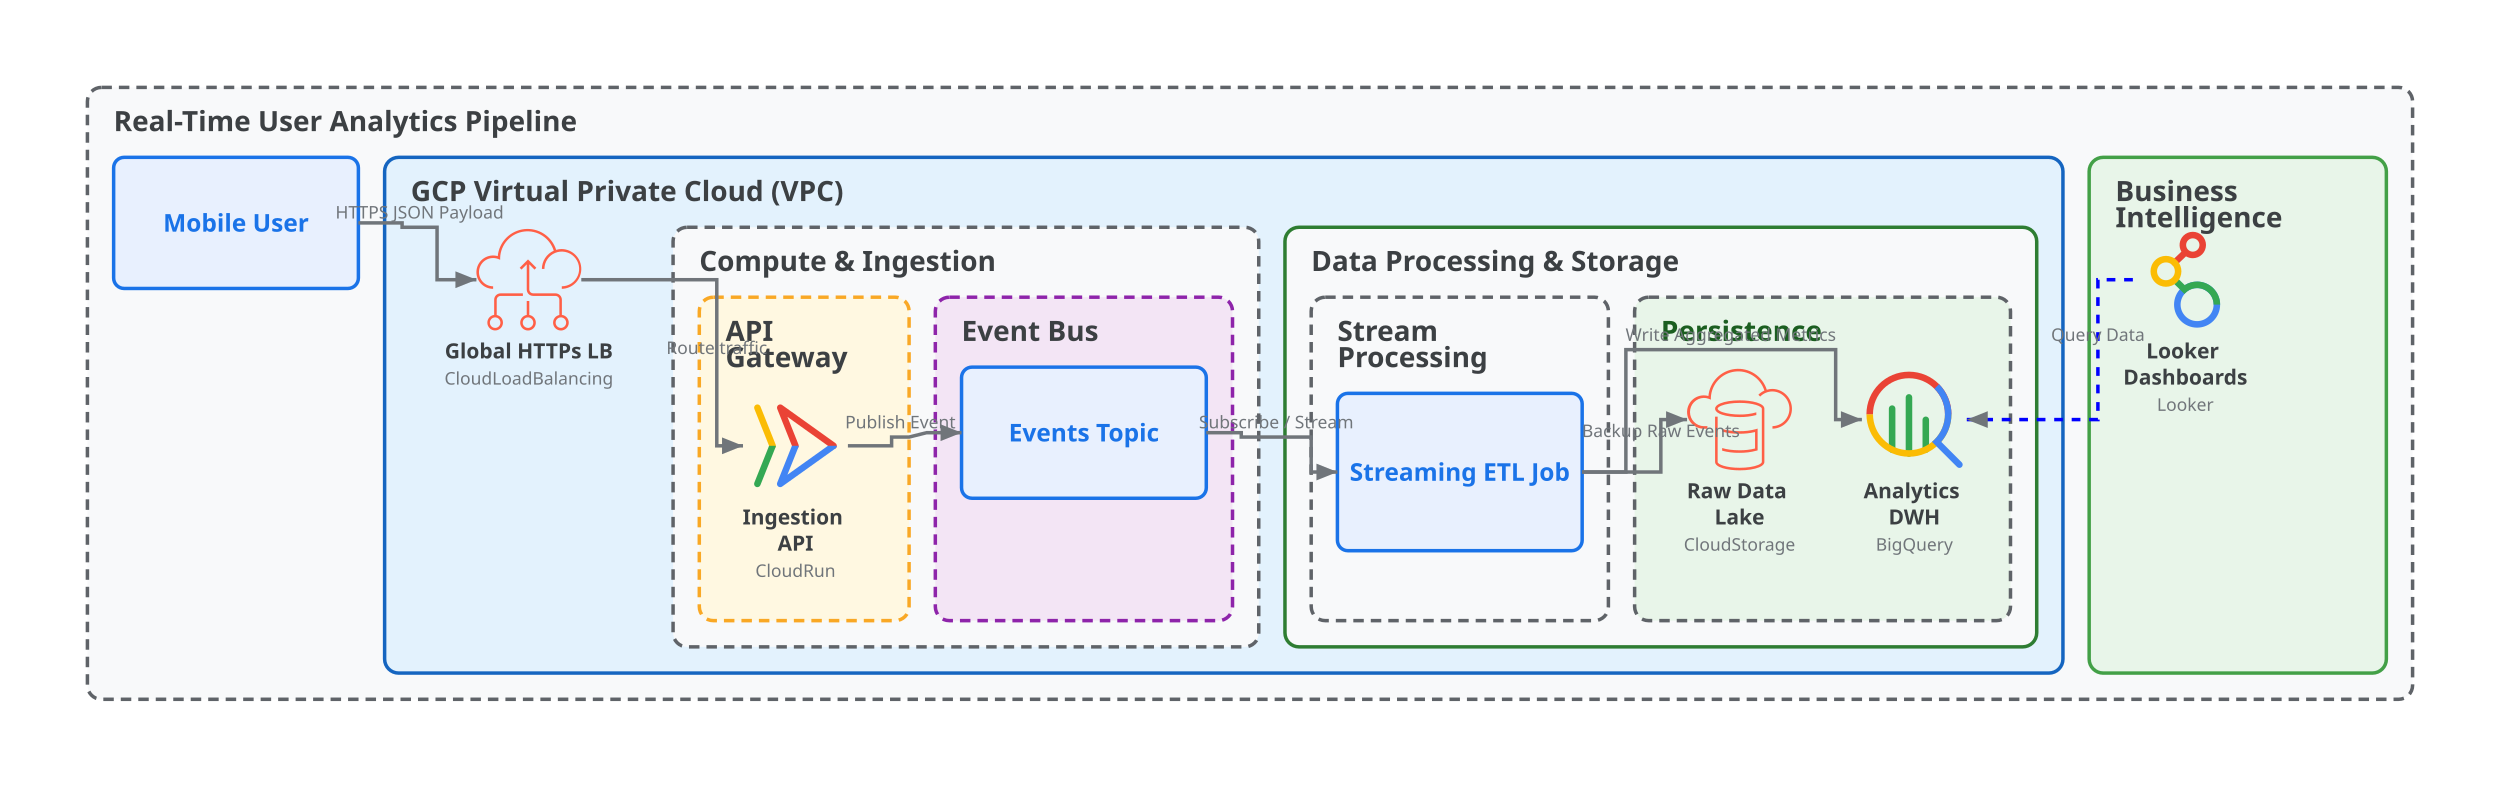
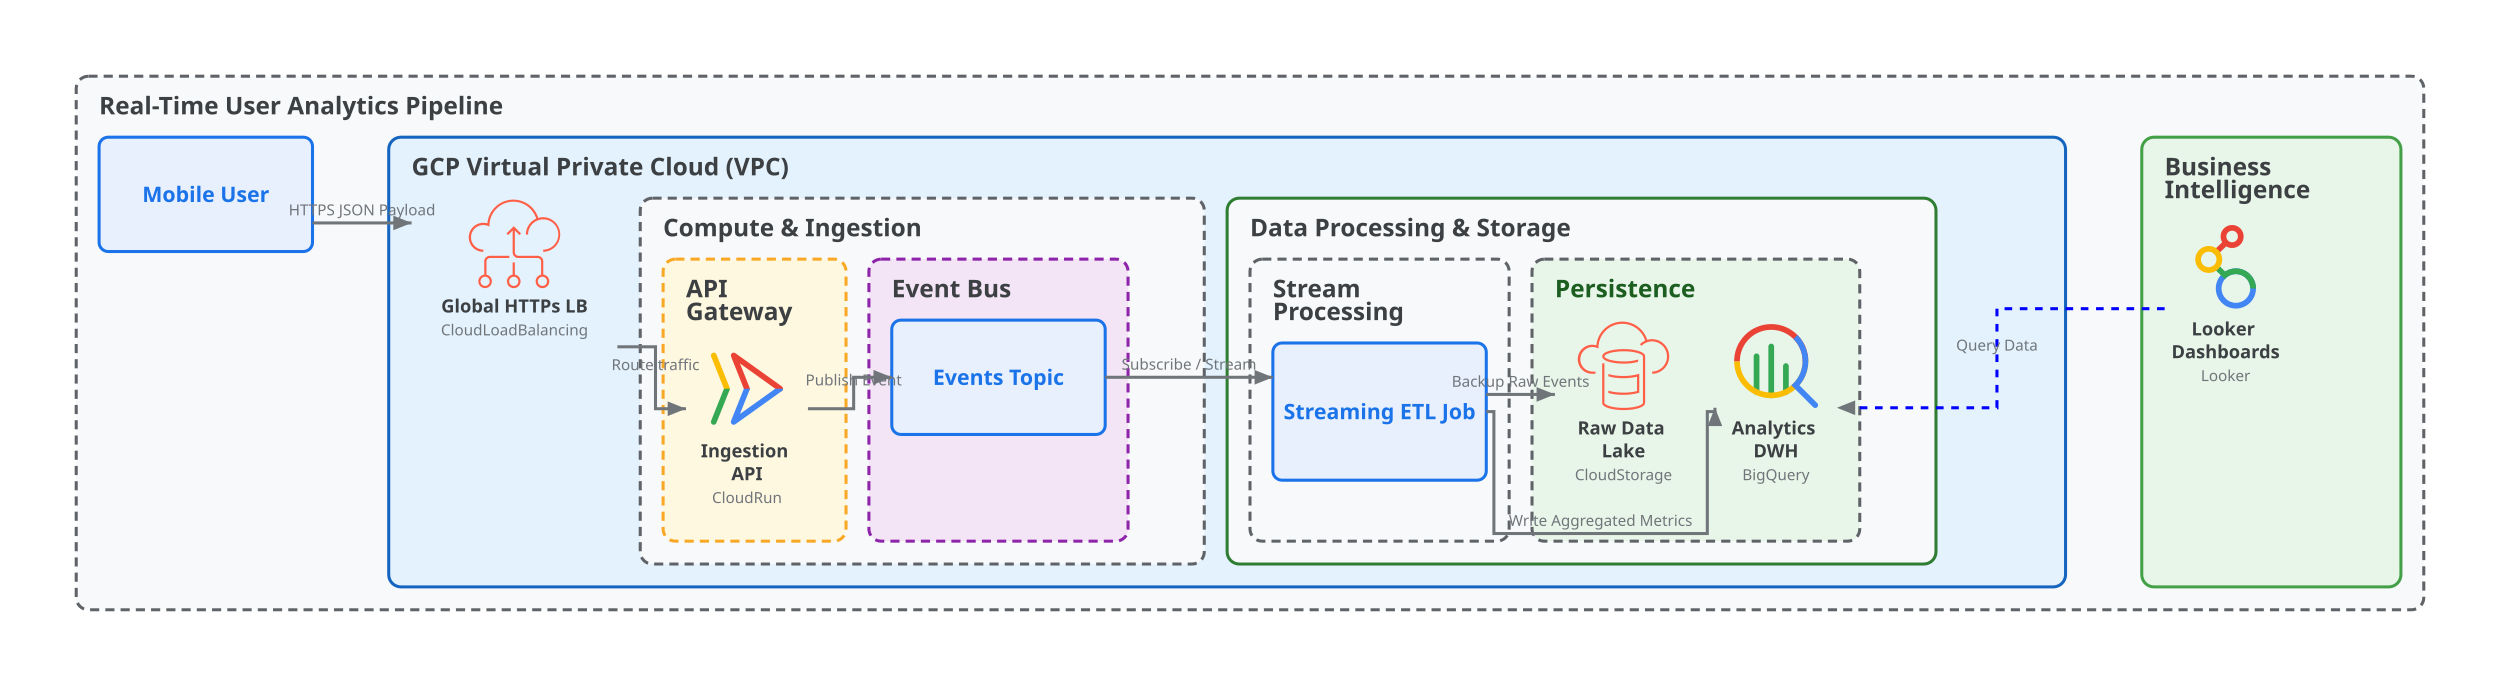
- <svg xmlns="http://www.w3.org/2000/svg" width="1430.0" height="450">
+ <svg xmlns="http://www.w3.org/2000/svg" width="1640.0" height="450">
  <defs>
    <marker id="arrow" viewBox="0 0 10 10" refX="10" refY="5" markerWidth="6" markerHeight="6" orient="auto-start-reverse">
      <path d="M 0 1 L 10 5 L 0 9 z" fill="#70757A" />
    </marker>
  </defs>
-   <rect x="50" y="50" width="1330.0" height="350" fill="#F8F9FA" stroke="#5F6368" stroke-width="2" stroke-dasharray="6,4" rx="8" />
+   <rect x="50" y="50" width="1540.0" height="350" fill="#F8F9FA" stroke="#5F6368" stroke-width="2" stroke-dasharray="6,4" rx="8" />
  <text x="65" y="75" font-family="sans-serif" font-size="16" fill="#3C4043" font-weight="bold" text-anchor="start">
    <tspan x="65" dy="0">Real-Time User Analytics Pipeline</tspan>
  </text>
  <rect x="65" y="90" width="140" height="75" fill="#E8F0FE" stroke="#1A73E8" stroke-width="2" rx="6" />
  <text x="135.0" y="132.5" font-family="sans-serif" font-size="14" fill="#1A73E8" font-weight="bold" text-anchor="middle">
    <tspan x="135.0" dy="0">Mobile User</tspan>
  </text>
-   <rect x="220" y="90" width="960.0" height="295" fill="#E3F2FD" stroke="#1565C0" stroke-width="2" rx="8" />
-   <text x="235" y="115" font-family="sans-serif" font-size="16" fill="#3C4043" font-weight="bold" text-anchor="start">
-     <tspan x="235" dy="0">GCP Virtual Private Cloud (VPC)</tspan>
-   </text>
-   <svg x="272.5" y="130" width="60" height="60" viewBox="13.23 15.453 122.997 119.123">
+   <rect x="255" y="90" width="1100.0" height="295" fill="#E3F2FD" stroke="#1565C0" stroke-width="2" rx="8" />
+   <text x="270" y="115" font-family="sans-serif" font-size="16" fill="#3C4043" font-weight="bold" text-anchor="start">
+     <tspan x="270" dy="0">GCP Virtual Private Cloud (VPC)</tspan>
+   </text>
+   <svg x="307.5" y="130" width="60" height="60" viewBox="13.23 15.453 122.997 119.123">
    <path fill="#FF5F46" d="M113.39 39C111.14 39.011 108.903 39.348 106.75 40C104.306 32.265 99.261 25.614 92.471 21.176C85.68 16.738 77.563 14.787 69.498 15.654C61.432 16.521 53.915 20.152 48.223 25.931C42.531 31.711 39.014 39.282 38.27 47.36C35.577 46.576 32.747 46.38 29.972 46.785C27.197 47.191 24.541 48.188 22.185 49.709C19.829 51.23 17.827 53.24 16.315 55.603C14.804 57.965 13.818 60.625 13.424 63.402C13.03 66.179 13.238 69.008 14.033 71.698C14.828 74.387 16.192 76.875 18.032 78.991C19.873 81.108 22.146 82.804 24.699 83.965C27.253 85.126 30.025 85.724 32.83 85.72V82.72C30.42 82.722 28.038 82.198 25.851 81.185C23.664 80.172 21.724 78.694 20.167 76.855C18.61 75.015 17.473 72.857 16.836 70.533C16.198 68.209 16.075 65.773 16.476 63.396C16.877 61.02 17.791 58.759 19.155 56.772C20.519 54.785 22.3 53.119 24.374 51.891C26.448 50.663 28.765 49.903 31.163 49.663C33.562 49.422 35.984 49.708 38.26 50.5L39.1 50.82L41.1 51.62V49.16C41.393 41.575 44.363 34.338 49.482 28.733C54.601 23.128 61.54 19.516 69.068 18.538C76.596 17.561 84.227 19.28 90.608 23.391C96.99 27.503 101.709 33.741 103.93 41C99.795 42.842 96.28 45.84 93.809 49.633C91.337 53.427 90.015 57.853 90 62.38H93C92.998 58.355 94.19 54.42 96.424 51.072C98.659 47.725 101.835 45.115 105.553 43.573C109.271 42.031 113.362 41.626 117.31 42.409C121.258 43.192 124.885 45.129 127.733 47.973C130.58 50.818 132.52 54.443 133.307 58.39C134.094 62.337 133.693 66.429 132.155 70.148C130.616 73.868 128.01 77.047 124.664 79.285C121.319 81.523 117.385 82.718 113.36 82.72V85.72C119.468 85.594 125.283 83.079 129.558 78.714C133.833 74.35 136.227 68.484 136.227 62.375C136.227 56.266 133.833 50.4 129.558 46.036C125.283 41.672 119.468 39.156 113.36 39.03L113.39 39Z" />
    <path fill="#FF5F46" d="M37.05 116.36V98.49C37.05 97.296 37.524 96.152 38.368 95.308C39.212 94.464 40.356 93.99 41.55 93.99H67.75V91H41.55C39.562 91.003 37.656 91.794 36.25 93.2C34.844 94.606 34.053 96.512 34.05 98.5V116.26C31.77 116.553 29.683 117.693 28.205 119.454C26.726 121.214 25.963 123.467 26.068 125.763C26.173 128.06 27.138 130.233 28.771 131.851C30.404 133.47 32.586 134.415 34.883 134.499C37.181 134.583 39.426 133.8 41.173 132.306C42.92 130.812 44.041 128.715 44.314 126.432C44.587 124.149 43.991 121.847 42.646 119.983C41.3 118.119 39.303 116.83 37.05 116.37V116.36ZM35.19 131.54C33.965 131.54 32.768 131.177 31.75 130.496C30.732 129.815 29.938 128.848 29.47 127.716C29.002 126.585 28.88 125.34 29.12 124.139C29.359 122.938 29.95 121.835 30.817 120.969C31.683 120.104 32.787 119.515 33.989 119.278C35.19 119.04 36.435 119.164 37.566 119.634C38.697 120.104 39.663 120.899 40.342 121.918C41.021 122.938 41.382 124.135 41.38 125.36C41.38 126.172 41.22 126.977 40.909 127.727C40.597 128.478 40.141 129.159 39.566 129.733C38.991 130.307 38.309 130.762 37.558 131.072C36.807 131.382 36.002 131.541 35.19 131.54Z" />
    <path fill="#FF5F46" d="M75.25 116.31V100H72.25V116.33C69.977 116.707 67.928 117.924 66.511 119.742C65.094 121.559 64.412 123.842 64.601 126.139C64.79 128.436 65.835 130.577 67.531 132.139C69.225 133.7 71.445 134.567 73.75 134.567C76.054 134.567 78.275 133.7 79.969 132.139C81.664 130.577 82.71 128.436 82.899 126.139C83.088 123.842 82.406 121.559 80.989 119.742C79.572 117.924 77.523 116.707 75.25 116.33V116.31ZM73.75 131.54C72.525 131.542 71.327 131.18 70.307 130.501C69.288 129.822 68.493 128.855 68.023 127.723C67.553 126.592 67.43 125.347 67.668 124.145C67.907 122.943 68.497 121.839 69.363 120.973C70.229 120.107 71.333 119.517 72.535 119.278C73.737 119.04 74.982 119.163 76.113 119.633C77.245 120.103 78.212 120.898 78.891 121.917C79.57 122.937 79.932 124.135 79.93 125.36C79.927 126.998 79.275 128.569 78.117 129.727C76.959 130.885 75.388 131.537 73.75 131.54Z" />
    <path fill="#FF5F46" d="M113.46 116.25V98.49C113.452 96.511 112.665 94.615 111.268 93.213C109.872 91.811 107.979 91.016 106 91H79.75C78.557 90.997 77.414 90.522 76.571 89.679C75.728 88.836 75.253 87.693 75.25 86.5V57L81.4 63.16L83.52 61L73.75 51.23L64 61L66.12 63.13L72.25 57V86.49C72.25 88.479 73.04 90.387 74.447 91.793C75.853 93.2 77.761 93.99 79.75 93.99H106C107.193 93.993 108.336 94.468 109.179 95.311C110.022 96.154 110.497 97.297 110.5 98.49V116.36C108.237 116.82 106.229 118.115 104.876 119.986C103.523 121.858 102.924 124.171 103.197 126.464C103.47 128.758 104.596 130.864 106.351 132.366C108.106 133.867 110.362 134.654 112.67 134.569C114.978 134.485 117.17 133.535 118.81 131.909C120.45 130.283 121.419 128.099 121.523 125.792C121.628 123.485 120.861 121.223 119.374 119.455C117.888 117.687 115.791 116.543 113.5 116.25H113.46ZM112.31 131.54C111.085 131.542 109.887 131.18 108.867 130.501C107.848 129.822 107.053 128.855 106.583 127.723C106.113 126.592 105.99 125.347 106.228 124.145C106.467 122.943 107.057 121.839 107.923 120.973C108.789 120.107 109.893 119.517 111.095 119.278C112.297 119.04 113.542 119.163 114.673 119.633C115.805 120.103 116.772 120.898 117.451 121.917C118.13 122.937 118.492 124.135 118.49 125.36C118.487 126.998 117.835 128.569 116.677 129.727C115.519 130.885 113.948 131.537 112.31 131.54Z" />
  </svg>
-   <text x="302.5" y="205" font-family="sans-serif" font-size="12" fill="#3C4043" font-weight="bold" text-anchor="middle">
-     <tspan x="302.5" dy="0">Global HTTPs LB</tspan>
-   </text>
-   <text x="302.5" y="220" font-family="sans-serif" font-size="10" fill="#70757A" font-weight="normal" text-anchor="middle">
-     <tspan x="302.5">CloudLoadBalancing</tspan>
-   </text>
-   <rect x="385.0" y="130" width="335" height="240" fill="#F8F9FA" stroke="#5F6368" stroke-width="2" stroke-dasharray="6,4" rx="8" />
-   <text x="400.0" y="155" font-family="sans-serif" font-size="16" fill="#3C4043" font-weight="bold" text-anchor="start">
-     <tspan x="400.0" dy="0">Compute &amp; Ingestion</tspan>
-   </text>
-   <rect x="400.0" y="170" width="120" height="185" fill="#FFF8E1" stroke="#F9A825" stroke-width="2" stroke-dasharray="6,4" rx="8" />
-   <text x="415.0" y="195" font-family="sans-serif" font-size="16" fill="#3C4043" font-weight="bold" text-anchor="start">
-     <tspan x="415.0" dy="0">API</tspan>
-     <tspan x="415.0" dy="15.0">Gateway</tspan>
-   </text>
-   <svg x="425.0" y="225" width="60" height="60" viewBox="0 0 512 512">
+   <text x="337.5" y="205" font-family="sans-serif" font-size="12" fill="#3C4043" font-weight="bold" text-anchor="middle">
+     <tspan x="337.5" dy="0">Global HTTPs LB</tspan>
+   </text>
+   <text x="337.5" y="220" font-family="sans-serif" font-size="10" fill="#70757A" font-weight="normal" text-anchor="middle">
+     <tspan x="337.5">CloudLoadBalancing</tspan>
+   </text>
+   <rect x="420.0" y="130" width="370" height="240" fill="#F8F9FA" stroke="#5F6368" stroke-width="2" stroke-dasharray="6,4" rx="8" />
+   <text x="435.0" y="155" font-family="sans-serif" font-size="16" fill="#3C4043" font-weight="bold" text-anchor="start">
+     <tspan x="435.0" dy="0">Compute &amp; Ingestion</tspan>
+   </text>
+   <rect x="435.0" y="170" width="120" height="185" fill="#FFF8E1" stroke="#F9A825" stroke-width="2" stroke-dasharray="6,4" rx="8" />
+   <text x="450.0" y="195" font-family="sans-serif" font-size="16" fill="#3C4043" font-weight="bold" text-anchor="start">
+     <tspan x="450.0" dy="0">API</tspan>
+     <tspan x="450.0" dy="15.0">Gateway</tspan>
+   </text>
+   <svg x="460.0" y="225" width="60" height="60" viewBox="0 0 512 512">
    <defs>
      <style>
      .st0 {
        fill: none;
      }

      .st1 {
        fill: #4285f4;
      }

      .st2 {
        fill: #34a853;
      }

      .st3 {
        fill: #fbbc04;
      }

      .st4 {
        fill: #ea4335;
      }
    </style>
    </defs>
    <g id="bounding_box">
      <rect class="st0" width="512" height="512" />
    </g>
    <g id="art">
      <path class="st3" d="M144.4,272c-6.4,0-12.4-3.8-14.9-10.1L55.4,75.9c-3.3-8.2.7-17.5,8.9-20.8,8.2-3.3,17.5.7,20.8,8.9l74.2,186c3.3,8.2-.7,17.5-8.9,20.8-1.9.8-3.9,1.1-5.9,1.1h-.1Z" />
      <g id="b">
        <path class="st4" d="M256,272c-6.4,0-12.4-3.8-14.9-10.1l-74.1-186c-2.6-6.6-.6-14.1,5-18.5s13.4-4.5,19.2-.4l260.1,186c7.2,5.1,8.9,15.1,3.7,22.3s-15.1,8.9-22.3,3.7L216.9,114.7l54,135.3c3.3,8.2-.7,17.5-8.9,20.8-1.9.8-4,1.1-5.9,1.1h-.1Z" />
      </g>
      <path class="st2" d="M127.2,256l-72,180c-3.3,8.2.7,17.5,8.9,20.8,3.1,1.2,4,1.1,5.9,1.1,6.3,0,12.4-3.8,14.9-10.1l74.4-186c.8-2,1.1-4,1.1-5.9h-33.2Z" />
      <path class="st1" d="M414.5,256l-197.7,141.2,54.1-135.3c.8-2,1.1-4,1.1-5.9h-33.2l-72,180c-2.6,6.6-.6,14.1,5,18.5,2.9,2.3,6.4,3.4,9.9,3.4s6.5-1,9.3-3l260.4-186c4.4-3.1,6.7-8,6.7-13h-43.6Z" />
    </g>
  </svg>
-   <text x="455.0" y="300" font-family="sans-serif" font-size="12" fill="#3C4043" font-weight="bold" text-anchor="middle">
-     <tspan x="455.0" dy="0">Ingestion</tspan>
-     <tspan x="455.0" dy="15.0">API</tspan>
-   </text>
-   <text x="455.0" y="330" font-family="sans-serif" font-size="10" fill="#70757A" font-weight="normal" text-anchor="middle">
-     <tspan x="455.0">CloudRun</tspan>
-   </text>
-   <rect x="535.0" y="170" width="170" height="185" fill="#F3E5F5" stroke="#8E24AA" stroke-width="2" stroke-dasharray="6,4" rx="8" />
-   <text x="550.0" y="195" font-family="sans-serif" font-size="16" fill="#3C4043" font-weight="bold" text-anchor="start">
-     <tspan x="550.0" dy="0">Event Bus</tspan>
-   </text>
-   <rect x="550.0" y="210" width="140" height="75" fill="#E8F0FE" stroke="#1A73E8" stroke-width="2" rx="6" />
-   <text x="620.0" y="252.5" font-family="sans-serif" font-size="14" fill="#1A73E8" font-weight="bold" text-anchor="middle">
-     <tspan x="620.0" dy="0">Events Topic</tspan>
-   </text>
-   <rect x="735.0" y="130" width="430.0" height="240" fill="#F8F9FA" stroke="#2E7D32" stroke-width="2" rx="8" />
-   <text x="750.0" y="155" font-family="sans-serif" font-size="16" fill="#3C4043" font-weight="bold" text-anchor="start">
-     <tspan x="750.0" dy="0">Data Processing &amp; Storage</tspan>
-   </text>
-   <rect x="750.0" y="170" width="170" height="185" fill="#F8F9FA" stroke="#5F6368" stroke-width="2" stroke-dasharray="6,4" rx="8" />
-   <text x="765.0" y="195" font-family="sans-serif" font-size="16" fill="#3C4043" font-weight="bold" text-anchor="start">
-     <tspan x="765.0" dy="0">Stream</tspan>
-     <tspan x="765.0" dy="15.0">Processing</tspan>
-   </text>
-   <rect x="765.0" y="225" width="140" height="90" fill="#E8F0FE" stroke="#1A73E8" stroke-width="2" rx="6" />
-   <text x="835.0" y="275.0" font-family="sans-serif" font-size="14" fill="#1A73E8" font-weight="bold" text-anchor="middle">
-     <tspan x="835.0" dy="0">Streaming ETL Job</tspan>
-   </text>
-   <rect x="935.0" y="170" width="215.0" height="185" fill="#E8F5E9" stroke="#5F6368" stroke-width="2" stroke-dasharray="6,4" rx="8" />
-   <text x="950.0" y="195" font-family="sans-serif" font-size="16" fill="#1B5E20" font-weight="bold" text-anchor="start">
-     <tspan x="950.0" dy="0">Persistence</tspan>
-   </text>
-   <svg x="965.0" y="210" width="60" height="60" viewBox="13.23 15.453 123.027 119.087">
+   <text x="490.0" y="300" font-family="sans-serif" font-size="12" fill="#3C4043" font-weight="bold" text-anchor="middle">
+     <tspan x="490.0" dy="0">Ingestion</tspan>
+     <tspan x="490.0" dy="15.0">API</tspan>
+   </text>
+   <text x="490.0" y="330" font-family="sans-serif" font-size="10" fill="#70757A" font-weight="normal" text-anchor="middle">
+     <tspan x="490.0">CloudRun</tspan>
+   </text>
+   <rect x="570.0" y="170" width="170" height="185" fill="#F3E5F5" stroke="#8E24AA" stroke-width="2" stroke-dasharray="6,4" rx="8" />
+   <text x="585.0" y="195" font-family="sans-serif" font-size="16" fill="#3C4043" font-weight="bold" text-anchor="start">
+     <tspan x="585.0" dy="0">Event Bus</tspan>
+   </text>
+   <rect x="585.0" y="210" width="140" height="75" fill="#E8F0FE" stroke="#1A73E8" stroke-width="2" rx="6" />
+   <text x="655.0" y="252.5" font-family="sans-serif" font-size="14" fill="#1A73E8" font-weight="bold" text-anchor="middle">
+     <tspan x="655.0" dy="0">Events Topic</tspan>
+   </text>
+   <rect x="805.0" y="130" width="465.0" height="240" fill="#F8F9FA" stroke="#2E7D32" stroke-width="2" rx="8" />
+   <text x="820.0" y="155" font-family="sans-serif" font-size="16" fill="#3C4043" font-weight="bold" text-anchor="start">
+     <tspan x="820.0" dy="0">Data Processing &amp; Storage</tspan>
+   </text>
+   <rect x="820.0" y="170" width="170" height="185" fill="#F8F9FA" stroke="#5F6368" stroke-width="2" stroke-dasharray="6,4" rx="8" />
+   <text x="835.0" y="195" font-family="sans-serif" font-size="16" fill="#3C4043" font-weight="bold" text-anchor="start">
+     <tspan x="835.0" dy="0">Stream</tspan>
+     <tspan x="835.0" dy="15.0">Processing</tspan>
+   </text>
+   <rect x="835.0" y="225" width="140" height="90" fill="#E8F0FE" stroke="#1A73E8" stroke-width="2" rx="6" />
+   <text x="905.0" y="275.0" font-family="sans-serif" font-size="14" fill="#1A73E8" font-weight="bold" text-anchor="middle">
+     <tspan x="905.0" dy="0">Streaming ETL Job</tspan>
+   </text>
+   <rect x="1005.0" y="170" width="215.0" height="185" fill="#E8F5E9" stroke="#5F6368" stroke-width="2" stroke-dasharray="6,4" rx="8" />
+   <text x="1020.0" y="195" font-family="sans-serif" font-size="16" fill="#1B5E20" font-weight="bold" text-anchor="start">
+     <tspan x="1020.0" dy="0">Persistence</tspan>
+   </text>
+   <svg x="1035.0" y="210" width="60" height="60" viewBox="13.23 15.453 123.027 119.087">
    <path fill="#FF5F46" d="M113.39 39C111.14 39.011 108.903 39.348 106.75 40C104.306 32.265 99.261 25.614 92.471 21.176C85.68 16.738 77.563 14.787 69.498 15.654C61.432 16.521 53.915 20.152 48.223 25.931C42.531 31.711 39.014 39.282 38.27 47.36C35.577 46.576 32.747 46.38 29.972 46.785C27.197 47.191 24.541 48.188 22.185 49.709C19.829 51.23 17.827 53.24 16.315 55.603C14.804 57.965 13.818 60.625 13.424 63.402C13.03 66.179 13.238 69.008 14.033 71.698C14.828 74.387 16.192 76.875 18.032 78.991C19.873 81.108 22.146 82.804 24.699 83.965C27.253 85.126 30.025 85.724 32.83 85.72H37.1V82.72H32.83C28.507 82.614 24.397 80.822 21.377 77.727C18.357 74.632 16.667 70.479 16.667 66.155C16.667 61.831 18.357 57.678 21.377 54.583C24.397 51.488 28.507 49.696 32.83 49.59C34.675 49.586 36.508 49.893 38.25 50.5L39.09 50.81L41.15 51.63V49.42C41.145 49.33 41.145 49.24 41.15 49.15C41.491 41.6 44.482 34.411 49.597 28.848C54.712 23.284 61.625 19.701 69.12 18.728C76.615 17.755 84.213 19.454 90.579 23.527C96.945 27.601 101.672 33.787 103.93 41C101.304 42.173 98.915 43.817 96.88 45.85L99 48C100.88 46.095 103.121 44.584 105.592 43.553C108.062 42.523 110.713 41.995 113.39 42C118.708 42.118 123.768 44.313 127.487 48.116C131.206 51.918 133.289 57.026 133.289 62.345C133.289 67.664 131.206 72.772 127.487 76.574C123.768 80.377 118.708 82.572 113.39 82.69V85.69C119.498 85.564 125.313 83.049 129.588 78.684C133.863 74.32 136.257 68.454 136.257 62.345C136.257 56.236 133.863 50.37 129.588 46.006C125.313 41.642 119.498 39.126 113.39 39Z" />
    <path fill="#FF5F46" d="M46.09 71.58V124.72C46.09 131.16 60.63 134.54 75 134.54C84.09 134.54 92.4 133.23 97.81 130.96C101.81 129.27 103.91 127.17 103.91 124.72V62.23C103.91 55.79 89.37 52.42 75 52.42C65.91 52.42 57.6 53.72 52.19 55.99C48.19 57.68 46.09 59.78 46.09 62.23C46.09 63.81 47.02 66.11 51.43 68.15C51.68 68.27 51.94 68.38 52.19 68.48C52.84 68.76 53.59 69.04 54.4 69.3C59.74 71.05 67.25 72.05 75 72.05C81.569 72.148 88.121 71.341 94.47 69.65V66.51C88.138 68.3 81.579 69.156 75 69.05C67.55 69.05 60.38 68.05 55.34 66.45C54.6 66.21 53.94 65.96 53.34 65.71L52.71 65.43C50.45 64.43 49.1 63.19 49.1 62.23C49.1 61.27 50.22 60.07 53.36 58.75C58.36 56.66 66.43 55.42 75.01 55.42C90.83 55.42 100.92 59.42 100.92 62.23V124.72C100.92 125.54 99.8 126.88 96.66 128.2C91.66 130.29 83.59 131.54 75.01 131.54C59.19 131.54 49.1 127.54 49.1 124.72V71.58H46.09Z" />
    <path fill="#FF5F46" d="M74.5 111C66.88 111 59.5 110 54.4 108.37V111.51C60.952 113.267 67.717 114.105 74.5 114C81.395 114.108 88.27 113.236 94.92 111.41L95.98 111.09V85.57L94.04 86.17C87.675 87.905 81.096 88.73 74.5 88.62C66.88 88.62 59.5 87.62 54.4 85.99V89.13C60.951 90.892 67.717 91.73 74.5 91.62C80.718 91.7 86.923 91.029 92.98 89.62V108.91C86.936 110.401 80.724 111.103 74.5 111Z" />
  </svg>
-   <text x="995.0" y="285" font-family="sans-serif" font-size="12" fill="#3C4043" font-weight="bold" text-anchor="middle">
-     <tspan x="995.0" dy="0">Raw Data</tspan>
-     <tspan x="995.0" dy="15.0">Lake</tspan>
-   </text>
-   <text x="995.0" y="315" font-family="sans-serif" font-size="10" fill="#70757A" font-weight="normal" text-anchor="middle">
-     <tspan x="995.0">CloudStorage</tspan>
-   </text>
-   <svg x="1065.0" y="210" width="60" height="60" viewBox="0 0 512 512">
+   <text x="1065.0" y="285" font-family="sans-serif" font-size="12" fill="#3C4043" font-weight="bold" text-anchor="middle">
+     <tspan x="1065.0" dy="0">Raw Data</tspan>
+     <tspan x="1065.0" dy="15.0">Lake</tspan>
+   </text>
+   <text x="1065.0" y="315" font-family="sans-serif" font-size="10" fill="#70757A" font-weight="normal" text-anchor="middle">
+     <tspan x="1065.0">CloudStorage</tspan>
+   </text>
+   <svg x="1135.0" y="210" width="60" height="60" viewBox="0 0 512 512">
    <defs>
      <style>
      .st0 {
        fill: none;
      }

      .st1 {
        fill: #4285f4;
      }

      .st2 {
        fill: #34a853;
      }

      .st3 {
        fill: #fbbc04;
      }

      .st4 {
        fill: #ea4335;
      }
    </style>
    </defs>
    <g id="bounding_box">
      <rect class="st0" width="512" height="512" />
    </g>
    <g id="art">
      <path class="st2" d="M311.9,418.9c-8.8,0-16-7.2-16-16v-145.8c0-8.8,7.2-16,16-16s16,7.2,16,16v145.8c0,8.8-7.2,16-16,16h0Z" />
      <path class="st2" d="M147.6,418.9c-8.8,0-16-7.2-16-16v-200.5c0-8.8,7.2-16,16-16s16,7.2,16,16v200.5c0,8.8-7.2,16-16,16Z" />
      <path class="st2" d="M229.8,437.4c-8.8,0-16-7.2-16-16V147.6c0-8.8,7.2-16,16-16s16,7.2,16,16v273.7c0,8.8-7.2,16-16,16h0Z" />
      <path class="st3" d="M229.8,437.4c-114.5,0-207.6-93.1-207.6-207.6h32c0,96.8,78.8,175.6,175.6,175.6s175.6-78.8,175.6-175.6h32c0,114.5-93.1,207.6-207.6,207.6h0Z" />
      <path class="st4" d="M437.4,229.8h-32c0-96.8-78.8-175.6-175.6-175.6S54.1,132.9,54.1,229.8H22.1c0-114.5,93.2-207.7,207.7-207.7s207.6,93.1,207.6,207.6h0Z" />
      <path class="st1" d="M487.4,464.8l-100-100c32.3-37.6,49.9-85,49.9-135.1s-21.6-107.6-60.8-146.8l-22.6,22.6c33.2,33.2,51.4,77.3,51.4,124.2s-18.3,90.9-51.5,124.1h0c-5,5-7.5,7-11.8,10.8l122.8,122.8c3.1,3.1,7.2,4.7,11.3,4.7h0c4.1,0,8.2-1.6,11.3-4.7,6.2-6.2,6.2-16.4,0-22.6h0Z" />
    </g>
  </svg>
-   <text x="1095.0" y="285" font-family="sans-serif" font-size="12" fill="#3C4043" font-weight="bold" text-anchor="middle">
-     <tspan x="1095.0" dy="0">Analytics</tspan>
-     <tspan x="1095.0" dy="15.0">DWH</tspan>
-   </text>
-   <text x="1095.0" y="315" font-family="sans-serif" font-size="10" fill="#70757A" font-weight="normal" text-anchor="middle">
-     <tspan x="1095.0">BigQuery</tspan>
-   </text>
-   <rect x="1195.0" y="90" width="170" height="295" fill="#E8F5E9" stroke="#43A047" stroke-width="2" rx="8" />
-   <text x="1210.0" y="115" font-family="sans-serif" font-size="16" fill="#3C4043" font-weight="bold" text-anchor="start">
-     <tspan x="1210.0" dy="0">Business</tspan>
-     <tspan x="1210.0" dy="15.0">Intelligence</tspan>
-   </text>
-   <svg x="1220.0" y="130" width="60" height="60" viewBox="0 0 512 512">
+   <text x="1165.0" y="285" font-family="sans-serif" font-size="12" fill="#3C4043" font-weight="bold" text-anchor="middle">
+     <tspan x="1165.0" dy="0">Analytics</tspan>
+     <tspan x="1165.0" dy="15.0">DWH</tspan>
+   </text>
+   <text x="1165.0" y="315" font-family="sans-serif" font-size="10" fill="#70757A" font-weight="normal" text-anchor="middle">
+     <tspan x="1165.0">BigQuery</tspan>
+   </text>
+   <rect x="1405.0" y="90" width="170" height="295" fill="#E8F5E9" stroke="#43A047" stroke-width="2" rx="8" />
+   <text x="1420.0" y="115" font-family="sans-serif" font-size="16" fill="#3C4043" font-weight="bold" text-anchor="start">
+     <tspan x="1420.0" dy="0">Business</tspan>
+     <tspan x="1420.0" dy="15.0">Intelligence</tspan>
+   </text>
+   <svg x="1430.0" y="145" width="60" height="60" viewBox="0 0 512 512">
    <defs>
      <style>
      .st0 {
        fill: none;
      }

      .st1 {
        fill: #4285f4;
      }

      .st2 {
        fill: #34a853;
      }

      .st3 {
        fill: #fbbc04;
      }

      .st4 {
        fill: #ea4335;
      }
    </style>
    </defs>
    <g id="bounding_box">
      <rect class="st0" width="512" height="512" />
    </g>
    <g id="art">
      <path class="st1" d="M313.5,297c44.4,0,80.5,36.1,80.5,80.5s-36.1,80.5-80.5,80.5-80.5-36.1-80.5-80.5,36.1-80.5,80.5-80.5M313.5,265c-62.1,0-112.5,50.4-112.5,112.5s50.4,112.5,112.5,112.5,112.5-50.4,112.5-112.5-50.4-112.5-112.5-112.5h0Z" />
      <path class="st4" d="M338.1,40.9c-25.1-25.1-66.1-25.1-91.2,0-21.2,21.2-24.5,53.5-10.1,78.2l-44.3,42.3c-6.4,6.1-6.6,16.2-.5,22.6,3.1,3.3,7.4,5,11.6,5s7.9-1.5,11-4.4l44.7-42.7c10.2,6.1,21.7,9.1,33.2,9.1,16.5,0,33-6.3,45.6-18.9,25.1-25.2,25.1-66.1,0-91.2h0ZM315.5,109.5c-12.7,12.7-33.3,12.7-46,0s-12.7-33.3,0-46c6.3-6.3,14.7-9.5,23-9.5s16.6,3.2,23,9.5c12.7,12.7,12.7,33.3,0,46h0Z" />
      <path class="st2" d="M313.5,265c-21.5,0-42.1,6-60.1,17.4h0s-38.6-37.9-38.6-37.9l-22.4,22.9,36.6,35.8,22.9,22.4h0c1.5-1.8,3-3.5,4.7-5.1,3.1-3.1,6.4-5.9,9.8-8.4h0c13.8-9.9,30-15.2,47.1-15.2,44.4,0,80.5,36.1,80.5,80.5h32c0-62-50.5-112.5-112.5-112.5h0Z" />
      <path class="st3" d="M161.5,290.5c-19.3,0-38.7-7.4-53.4-22.1-29.4-29.4-29.4-77.3,0-106.8,29.4-29.4,77.3-29.4,106.8,0,29.4,29.4,29.4,77.3,0,106.8h0c-14.7,14.7-34.1,22.1-53.4,22.1h0ZM161.5,171.5c-11.1,0-22.3,4.2-30.8,12.7-17,17-17,44.6,0,61.5,17,17,44.6,17,61.5,0,17-17,17-44.6,0-61.5-8.5-8.5-19.6-12.7-30.8-12.7h0Z" />
    </g>
  </svg>
-   <text x="1250.0" y="205" font-family="sans-serif" font-size="12" fill="#3C4043" font-weight="bold" text-anchor="middle">
-     <tspan x="1250.0" dy="0">Looker</tspan>
-     <tspan x="1250.0" dy="15.0">Dashboards</tspan>
-   </text>
-   <text x="1250.0" y="235" font-family="sans-serif" font-size="10" fill="#70757A" font-weight="normal" text-anchor="middle">
-     <tspan x="1250.0">Looker</tspan>
-   </text>
-   <path d="M 205 127.5 L 230 127.5 L 230 130 L 250 130 L 250 160.0 L 272.5 160.0" fill="none" stroke="#70757A" stroke-width="2" marker-end="url(#arrow)" />
-   <text x="240.0" y="125.0" font-family="sans-serif" font-size="10" fill="#70757A" text-anchor="middle">
+   <text x="1460.0" y="220" font-family="sans-serif" font-size="12" fill="#3C4043" font-weight="bold" text-anchor="middle">
+     <tspan x="1460.0" dy="0">Looker</tspan>
+     <tspan x="1460.0" dy="15.0">Dashboards</tspan>
+   </text>
+   <text x="1460.0" y="250" font-family="sans-serif" font-size="10" fill="#70757A" font-weight="normal" text-anchor="middle">
+     <tspan x="1460.0">Looker</tspan>
+   </text>
+   <path d="M 975.0 270.0 L 980 270.0 L 980 350 L 1120 350 L 1120 270.0 L 1125.0 270.0 L 1125.0 267.5" fill="none" stroke="#70757A" stroke-width="2" marker-end="url(#arrow)" />
+   <text x="1050.0" y="345.0" font-family="sans-serif" font-size="10" fill="#70757A" text-anchor="middle">
+                             Write Aggregated Metrics
+                         </text>
+   <path d="M 975.0 258.75 L 1020.0 258.75" fill="none" stroke="#70757A" stroke-width="2" marker-end="url(#arrow)" />
+   <text x="997.5" y="253.75" font-family="sans-serif" font-size="10" fill="#70757A" text-anchor="middle">
+                             Backup Raw Events
+                         </text>
+   <path d="M 725.0 247.5 L 835.0 247.5" fill="none" stroke="#70757A" stroke-width="2" marker-end="url(#arrow)" />
+   <text x="780.0" y="242.5" font-family="sans-serif" font-size="10" fill="#70757A" text-anchor="middle">
+                             Subscribe / Stream
+                         </text>
+   <path d="M 530.0 268.125 L 560 268.125 L 560 247.5 L 585.0 247.5" fill="none" stroke="#70757A" stroke-width="2" marker-end="url(#arrow)" />
+   <text x="560.0" y="252.812" font-family="sans-serif" font-size="10" fill="#70757A" text-anchor="middle">
+                             Publish Event
+                         </text>
+   <path d="M 1420.0 202.5 L 1310 202.5 L 1310 267.5 L 1205.0 267.5" fill="none" stroke="blue" stroke-width="2" marker-end="url(#arrow)" stroke-dasharray="5,5" />
+   <text x="1310.0" y="230.0" font-family="sans-serif" font-size="10" fill="#70757A" text-anchor="middle">
+                             Query Data
+                         </text>
+   <path d="M 205 146.25 L 270 146.25" fill="none" stroke="#70757A" stroke-width="2" marker-end="url(#arrow)" />
+   <text x="237.5" y="141.25" font-family="sans-serif" font-size="10" fill="#70757A" text-anchor="middle">
                            HTTPS JSON Payload
                        </text>
-   <path d="M 332.5 160.0 L 410 160 L 410 255.0 L 425.0 255.0" fill="none" stroke="#70757A" stroke-width="2" marker-end="url(#arrow)" />
-   <text x="410.0" y="202.5" font-family="sans-serif" font-size="10" fill="#70757A" text-anchor="middle">
+   <path d="M 405.0 227.5 L 430 227.5 L 430 268.125 L 450.0 268.125" fill="none" stroke="#70757A" stroke-width="2" marker-end="url(#arrow)" />
+   <text x="430.0" y="242.812" font-family="sans-serif" font-size="10" fill="#70757A" text-anchor="middle">
                            Route traffic
                        </text>
-   <path d="M 485.0 255.0 L 510 255.0 L 510 250 L 520 250 L 530 247.5 L 550.0 247.5" fill="none" stroke="#70757A" stroke-width="2" marker-end="url(#arrow)" />
-   <text x="515.0" y="245.0" font-family="sans-serif" font-size="10" fill="#70757A" text-anchor="middle">
-                             Publish Event
-                         </text>
-   <path d="M 690.0 247.5 L 710 247.5 L 710 250 L 750 250 L 750 270.0 L 765.0 270.0" fill="none" stroke="#70757A" stroke-width="2" marker-end="url(#arrow)" />
-   <text x="730.0" y="245.0" font-family="sans-serif" font-size="10" fill="#70757A" text-anchor="middle">
-                             Subscribe / Stream
-                         </text>
-   <path d="M 905.0 270.0 L 950 270 L 950 240.0 L 965.0 240.0" fill="none" stroke="#70757A" stroke-width="2" marker-end="url(#arrow)" />
-   <text x="950.0" y="250.0" font-family="sans-serif" font-size="10" fill="#70757A" text-anchor="middle">
-                             Backup Raw Events
-                         </text>
-   <path d="M 905.0 270.0 L 930 270.0 L 930 200 L 1050 200 L 1050 240.0 L 1065.0 240.0" fill="none" stroke="#70757A" stroke-width="2" marker-end="url(#arrow)" />
-   <text x="990.0" y="195.0" font-family="sans-serif" font-size="10" fill="#70757A" text-anchor="middle">
-                             Write Aggregated Metrics
-                         </text>
-   <path d="M 1220.0 160.0 L 1200 160.0 L 1200 240 L 1125.0 240.0" fill="none" stroke="blue" stroke-width="2" marker-end="url(#arrow)" stroke-dasharray="5,5" />
-   <text x="1200.0" y="195.0" font-family="sans-serif" font-size="10" fill="#70757A" text-anchor="middle">
-                             Query Data
-                         </text>
</svg>
